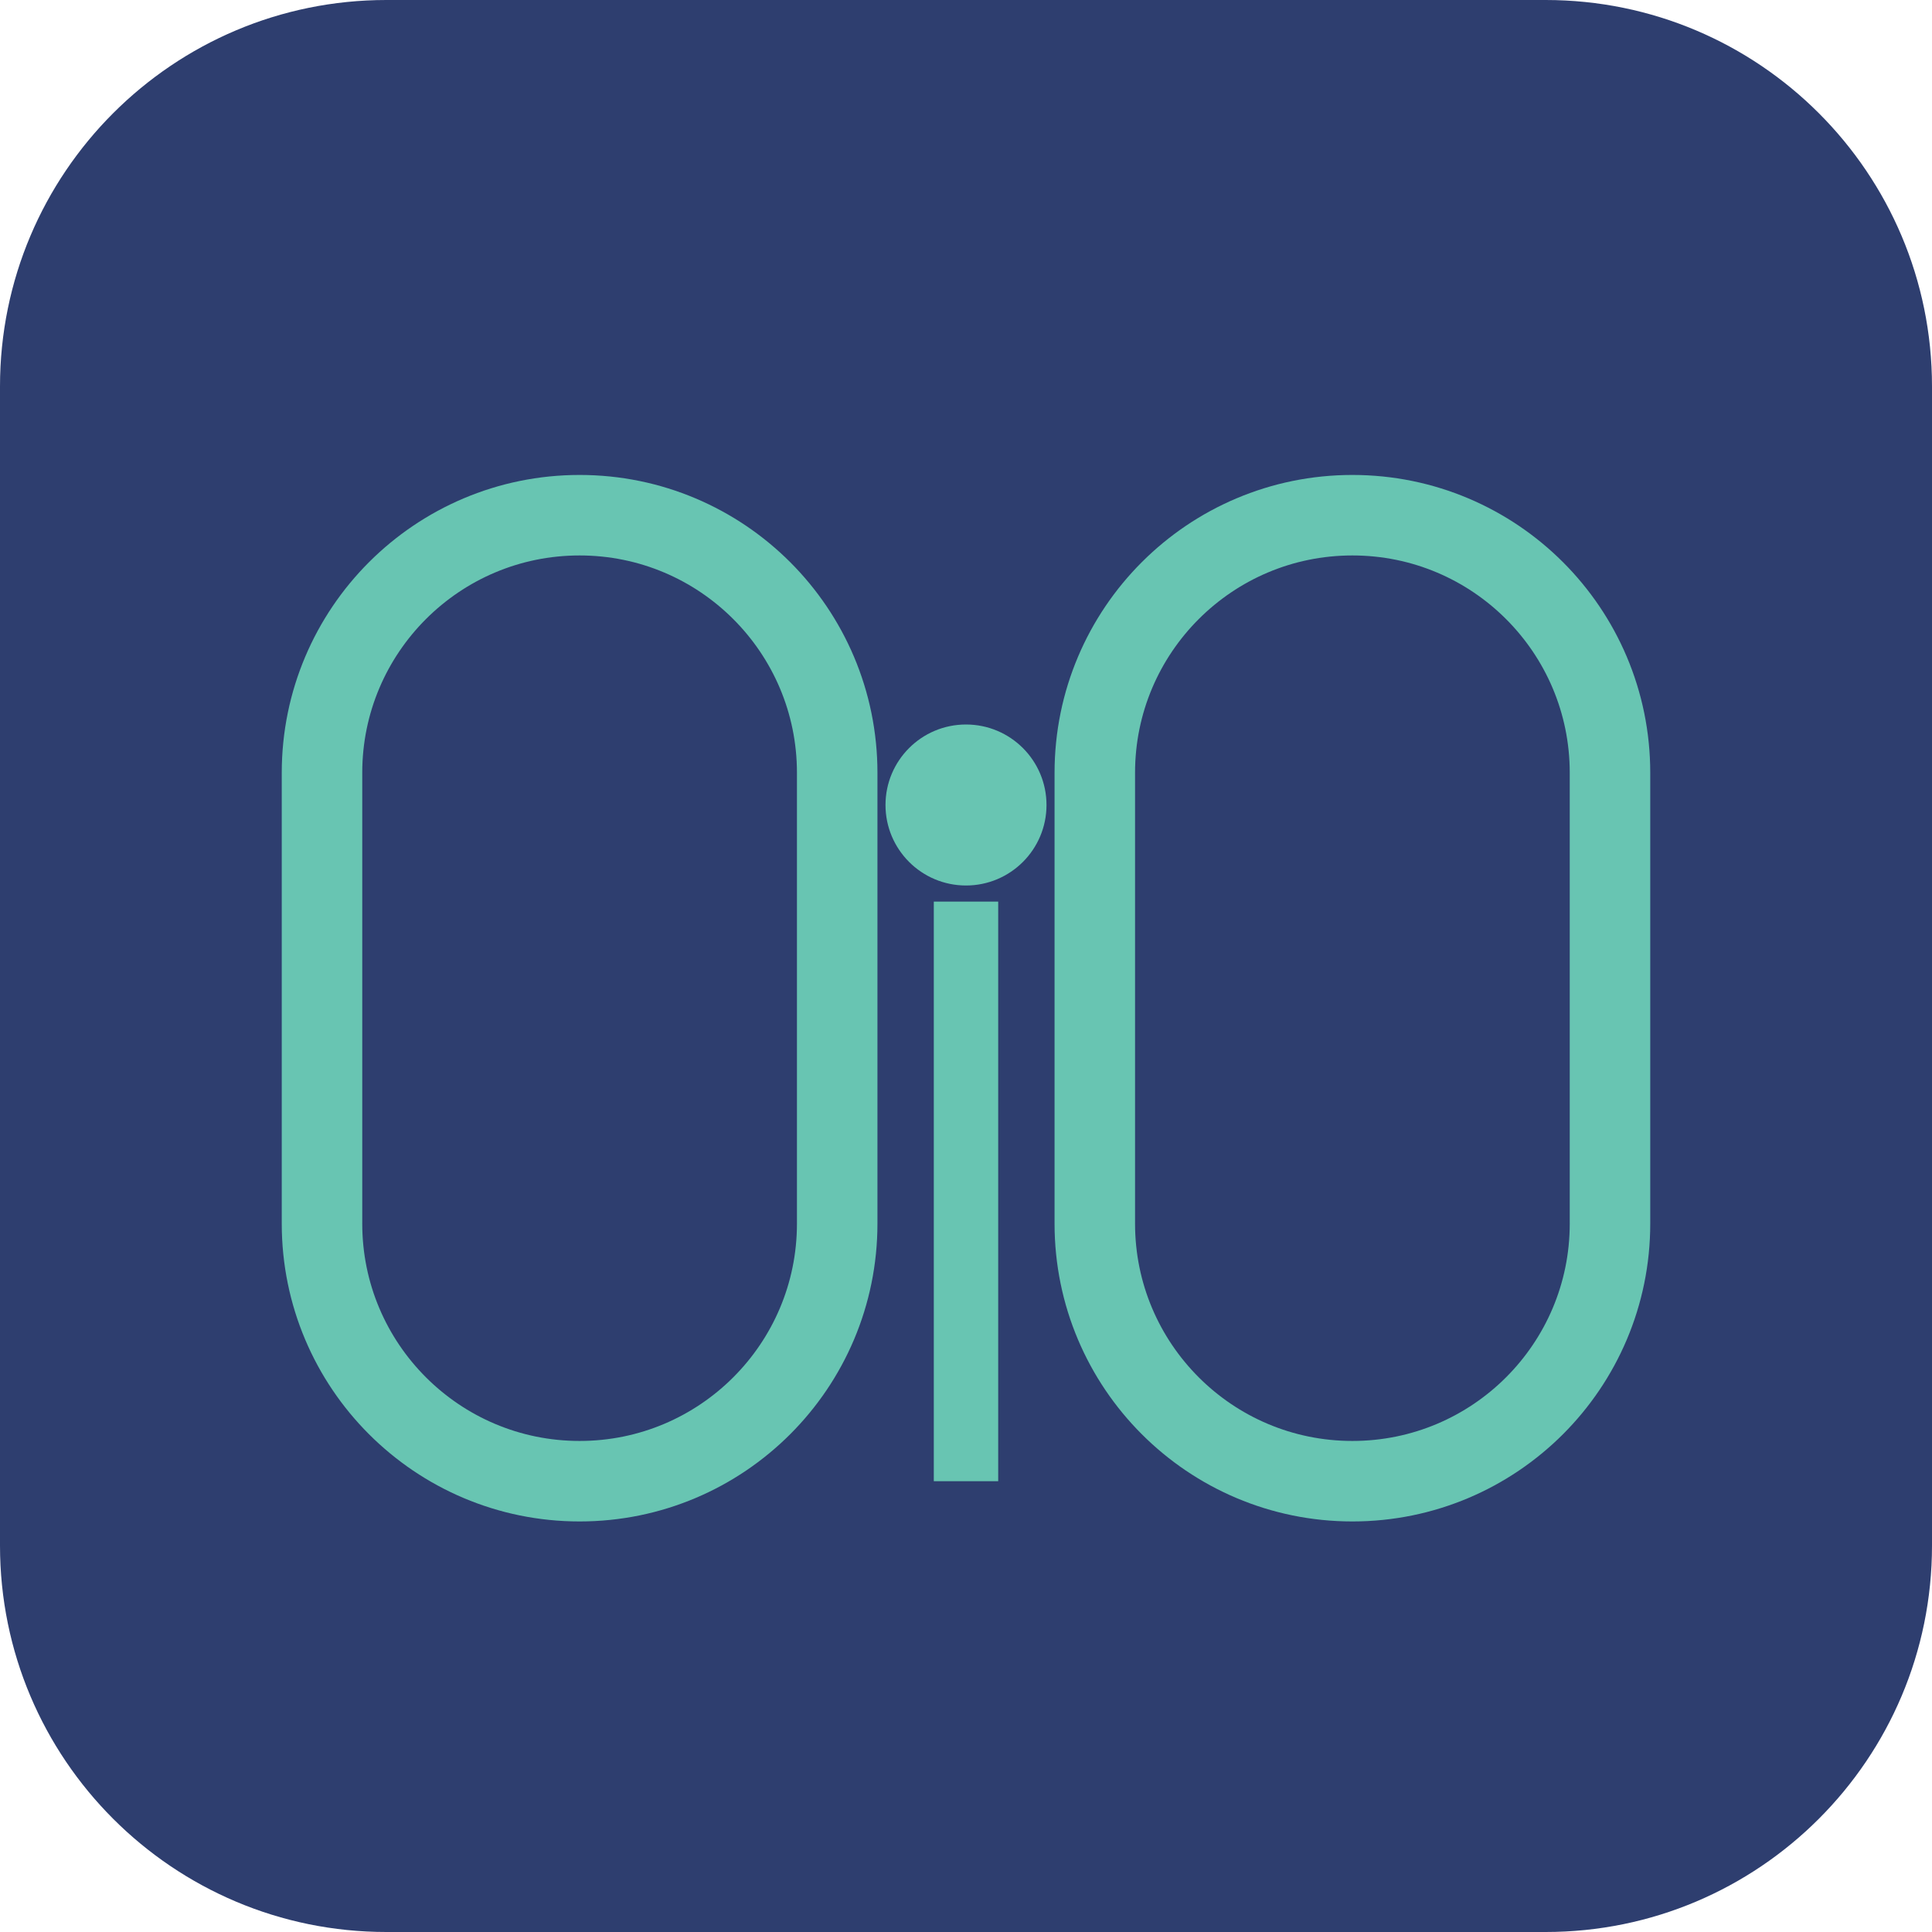
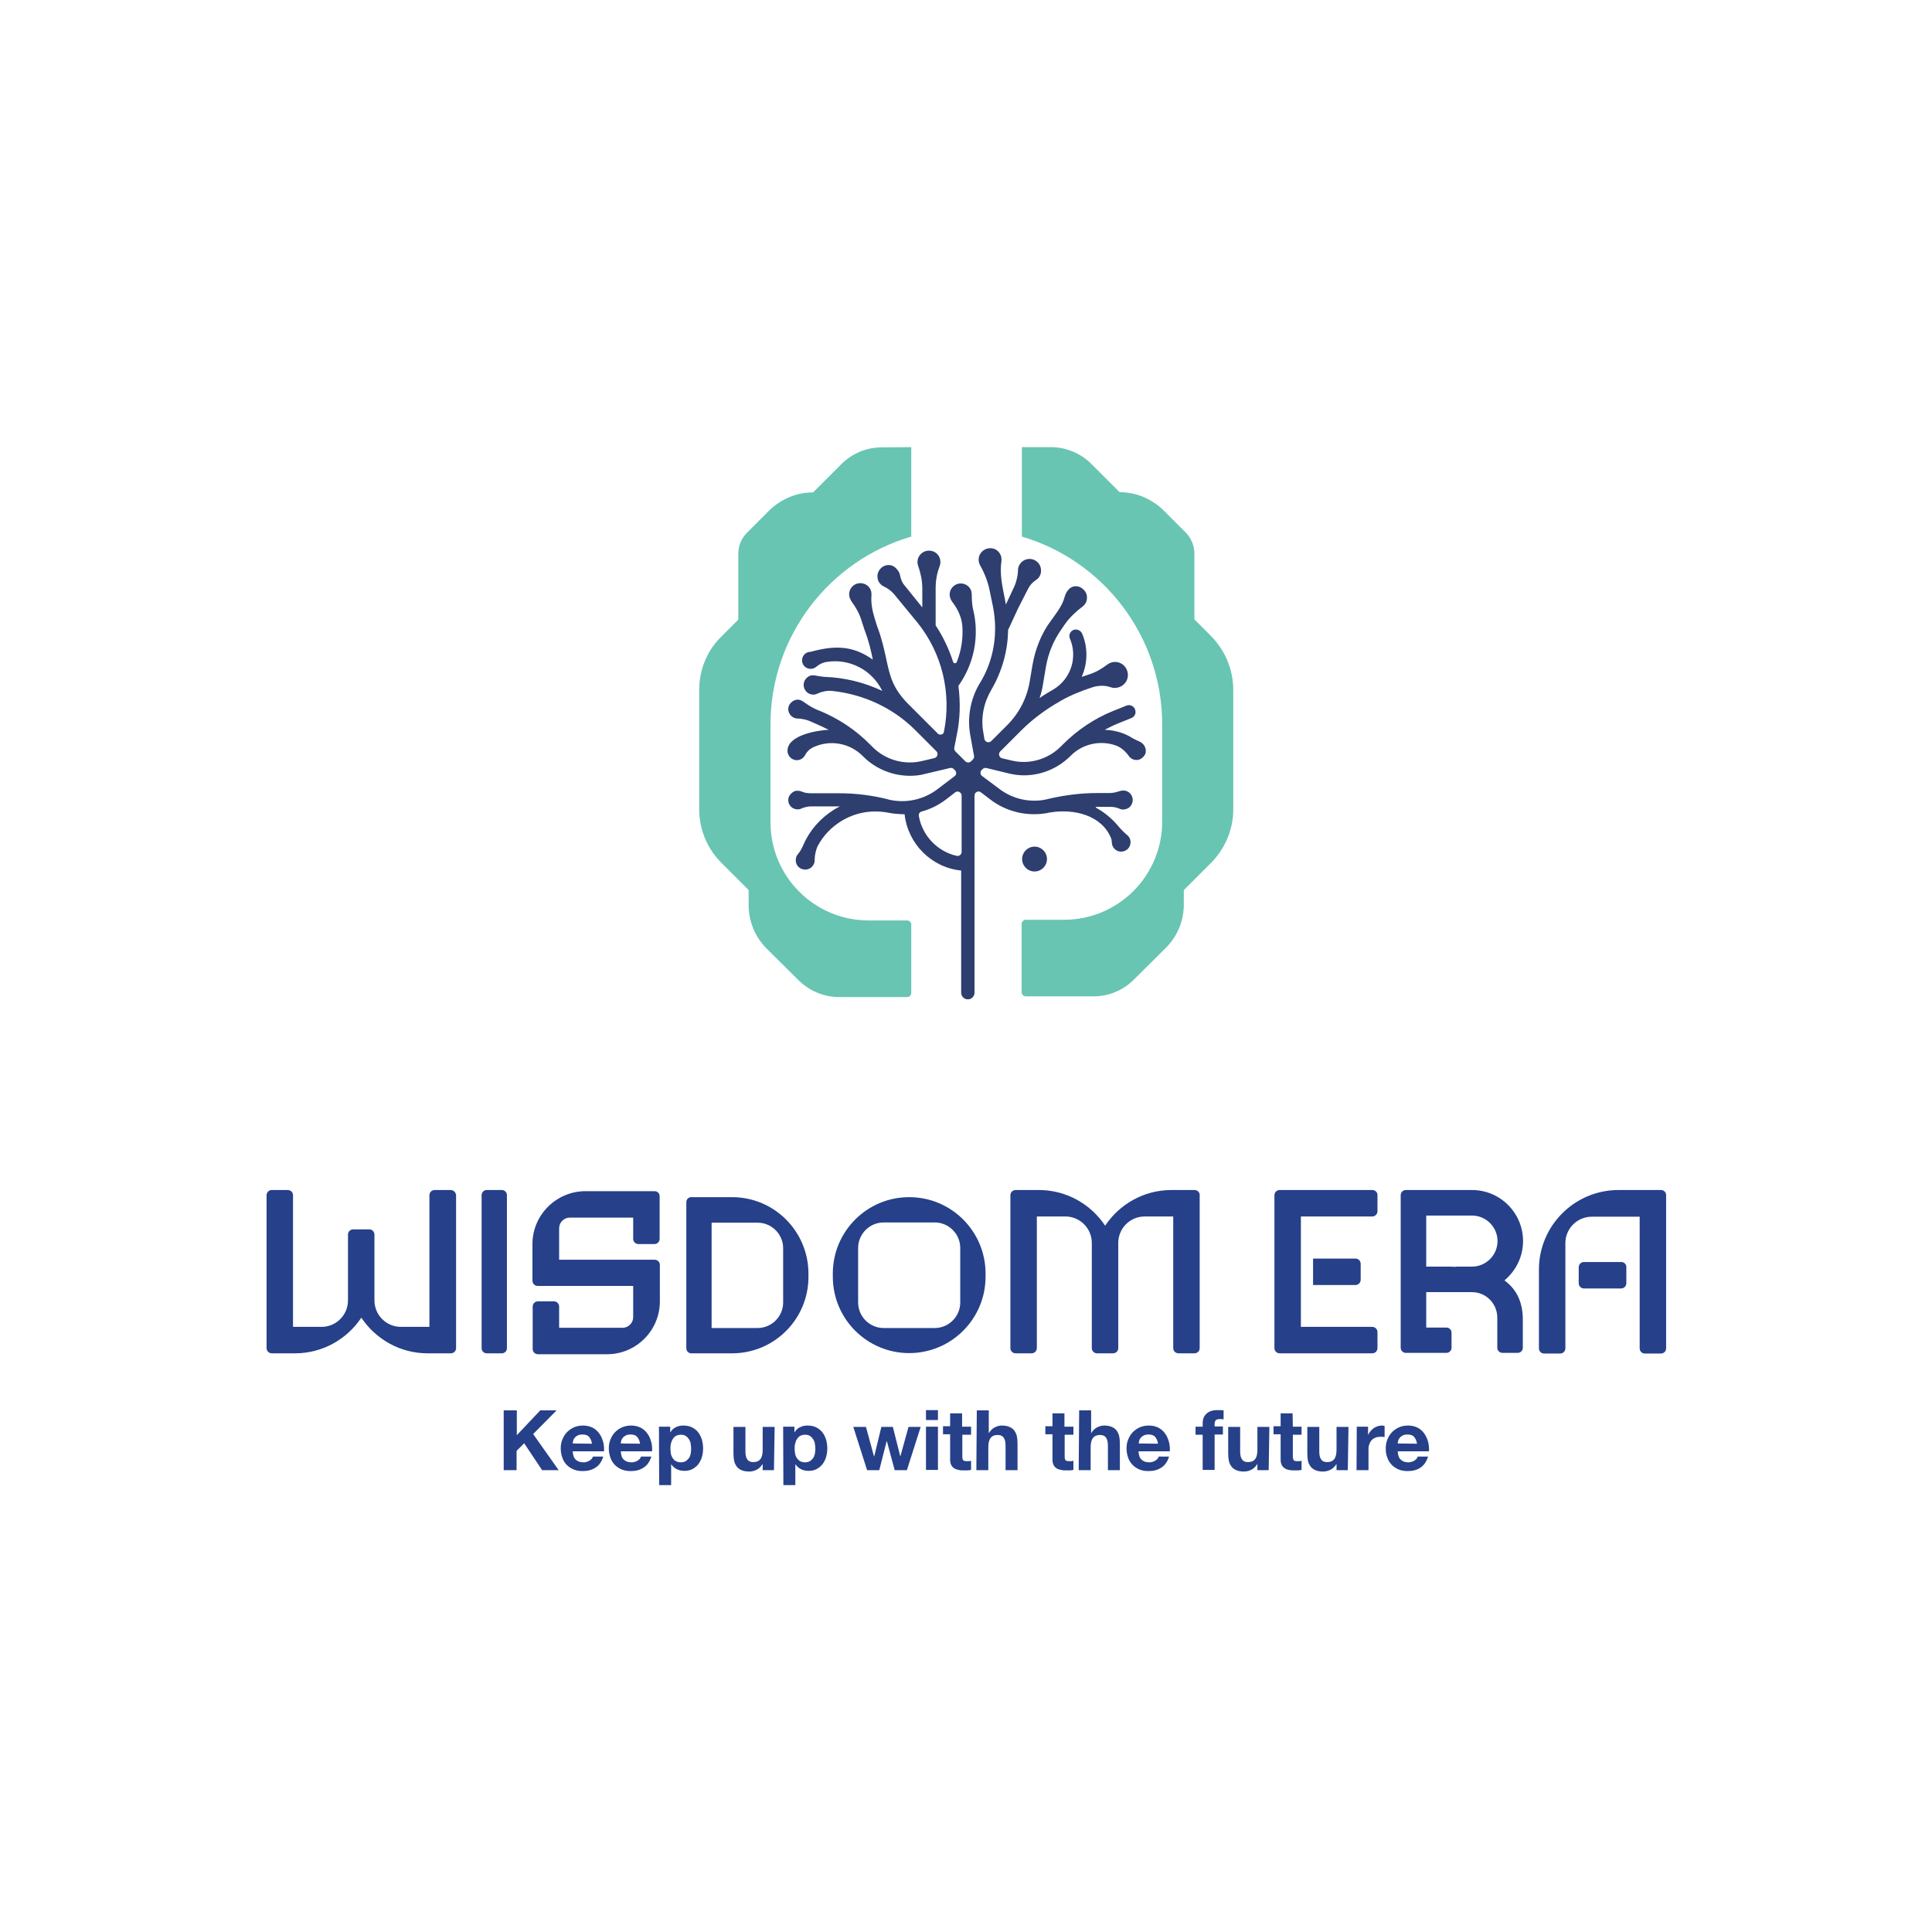
- <svg xmlns="http://www.w3.org/2000/svg" viewBox="0 0 60 60" fill="none">
-   <rect width="60" height="60" rx="12" fill="#2E3E6F" />
-   <rect x="10" y="16" width="16" height="30" rx="8" stroke="#68C5B2" stroke-width="2.5" fill="none" />
-   <rect x="34" y="16" width="16" height="30" rx="8" stroke="#68C5B2" stroke-width="2.5" fill="none" />
-   <line x1="30" y1="46" x2="30" y2="28" stroke="#68C5B2" stroke-width="2" />
-   <circle cx="30" cy="25" r="2.5" fill="#68C5B2" />
+ <svg xmlns="http://www.w3.org/2000/svg" version="1.1" id="Layer_1" x="0px" y="0px" viewBox="0 0 840 840" style="enable-background:new 0 0 840 840;" xml:space="preserve" width="840" height="840">
+   <style type="text/css">
+ 	.st0{fill:#26408A;}
+ 	.st1{fill:#2D3E6F;}
+ 	.st2{fill:#68C5B2;}
+ </style>
+   <g>
+     <path class="st0" d="M219,613.2h5.7v10.8l10.2-10.8h7.1l-10.2,10.3l11.1,15.7h-7.2l-7.8-11.7l-3.3,3.3v8.4H219V613.2L219,613.2z" />
+     <path class="st0" d="M249,631c0.1,1.7,0.5,2.9,1.3,3.6c0.8,0.8,1.9,1.2,3.4,1.2c1,0,1.9-0.3,2.7-0.8s1.2-1.1,1.4-1.7h4.5   c-0.7,2.2-1.8,3.8-3.4,4.8c-1.5,1-3.3,1.5-5.5,1.5c-1.5,0-2.8-0.2-4-0.7c-1.2-0.5-2.2-1.2-3-2s-1.5-1.9-1.9-3.1s-0.7-2.5-0.7-4   s0.2-2.7,0.7-3.9s1.1-2.3,2-3.2s1.9-1.6,3-2.1s2.5-0.8,3.9-0.8c1.6,0,3,0.3,4.2,0.9s2.2,1.5,2.9,2.5c0.8,1,1.3,2.2,1.7,3.6   s0.5,2.7,0.4,4.2L249,631L249,631z M257.4,627.7c-0.2-1.3-0.7-2.3-1.3-3s-1.6-1-2.8-1c-0.8,0-1.5,0.1-2.1,0.4c-0.6,0.3-1,0.6-1.3,1   s-0.6,0.8-0.7,1.3s-0.2,0.9-0.2,1.2L257.4,627.7L257.4,627.7z" />
+     <path class="st0" d="M269.9,631c0.1,1.7,0.5,2.9,1.3,3.6c0.8,0.8,1.9,1.2,3.4,1.2c1,0,1.9-0.3,2.7-0.8s1.2-1.1,1.4-1.7h4.5   c-0.7,2.2-1.8,3.8-3.4,4.8c-1.5,1-3.3,1.5-5.5,1.5c-1.5,0-2.8-0.2-4-0.7c-1.2-0.5-2.2-1.2-3-2c-0.8-0.9-1.5-1.9-1.9-3.1   s-0.7-2.5-0.7-4s0.2-2.7,0.7-3.9s1.1-2.3,2-3.2s1.9-1.6,3-2.1c1.2-0.5,2.5-0.8,3.9-0.8c1.6,0,3,0.3,4.2,0.9s2.2,1.5,2.9,2.5   c0.8,1,1.3,2.2,1.7,3.6s0.5,2.7,0.4,4.2L269.9,631L269.9,631z M278.3,627.7c-0.2-1.3-0.7-2.3-1.3-3s-1.6-1-2.8-1   c-0.8,0-1.5,0.1-2.1,0.4c-0.5,0.3-1,0.6-1.3,1s-0.6,0.8-0.7,1.3s-0.2,0.9-0.2,1.2L278.3,627.7L278.3,627.7z" />
+     <path class="st0" d="M286.5,620.3h4.9v2.4h0.1c0.6-1,1.4-1.8,2.4-2.2c1-0.5,2-0.7,3.2-0.7c1.5,0,2.8,0.3,3.8,0.8s2,1.3,2.7,2.2   c0.7,0.9,1.2,2,1.6,3.2c0.3,1.2,0.5,2.5,0.5,3.8c0,1.3-0.2,2.5-0.5,3.6c-0.3,1.2-0.9,2.2-1.5,3.1c-0.7,0.9-1.5,1.6-2.6,2.2   s-2.2,0.8-3.6,0.8c-1.1,0-2.2-0.2-3.2-0.7c-1-0.5-1.8-1.2-2.4-2.1h-0.1v9h-5.2L286.5,620.3L286.5,620.3z M296,635.8   c0.9,0,1.6-0.2,2.1-0.5s1-0.8,1.4-1.3s0.6-1.2,0.8-1.9c0.1-0.7,0.2-1.5,0.2-2.2s-0.1-1.5-0.2-2.2s-0.4-1.4-0.8-2s-0.8-1-1.4-1.4   s-1.3-0.5-2.1-0.5s-1.6,0.2-2.1,0.5c-0.6,0.3-1,0.8-1.4,1.4s-0.6,1.2-0.8,2s-0.2,1.5-0.2,2.2s0.1,1.5,0.2,2.2s0.4,1.3,0.8,1.9   s0.8,1,1.4,1.3S295.2,635.8,296,635.8L296,635.8z" />
+     <path class="st0" d="M336.5,639.2h-4.9v-2.6h-0.1c-0.7,1.1-1.5,1.9-2.5,2.4c-1,0.5-2.1,0.8-3.2,0.8c-1.4,0-2.5-0.2-3.4-0.6   c-0.9-0.4-1.6-0.9-2.1-1.6s-0.9-1.5-1.1-2.4c-0.2-1-0.3-2-0.3-3.2v-11.6h5.2V631c0,1.5,0.2,2.7,0.8,3.5c0.5,0.8,1.4,1.2,2.6,1.2   c1.4,0,2.4-0.4,3.1-1.3s1-2.2,1-4.1v-9.9h5.2L336.5,639.2L336.5,639.2z" />
+     <path class="st0" d="M340.5,620.3h4.9v2.4h0.1c0.6-1,1.4-1.8,2.4-2.2c1-0.5,2-0.7,3.2-0.7c1.5,0,2.8,0.3,3.8,0.8s2,1.3,2.7,2.2   c0.7,0.9,1.2,2,1.6,3.2c0.3,1.2,0.5,2.5,0.5,3.8c0,1.3-0.2,2.5-0.5,3.6c-0.3,1.2-0.9,2.2-1.5,3.1c-0.7,0.9-1.5,1.6-2.6,2.2   s-2.2,0.8-3.6,0.8c-1.1,0-2.2-0.2-3.2-0.7c-1-0.5-1.8-1.2-2.4-2.1h-0.1v9h-5.2L340.5,620.3L340.5,620.3z M350,635.8   c0.9,0,1.6-0.2,2.1-0.5s1-0.8,1.4-1.3s0.6-1.2,0.8-1.9c0.1-0.7,0.2-1.5,0.2-2.2s-0.1-1.5-0.2-2.2s-0.4-1.4-0.8-2s-0.8-1-1.4-1.4   s-1.3-0.5-2.1-0.5s-1.6,0.2-2.1,0.5c-0.6,0.3-1,0.8-1.4,1.4s-0.6,1.2-0.8,2s-0.2,1.5-0.2,2.2s0.1,1.5,0.2,2.2s0.4,1.3,0.8,1.9   c0.4,0.5,0.8,1,1.4,1.3S349.1,635.8,350,635.8L350,635.8z" />
+     <path class="st0" d="M394.3,639.2H389l-3.4-12.6h-0.1l-3.2,12.6H377l-6-18.8h5.5l3.5,12.8h0.1l3.1-12.8h5l3.2,12.7h0.1l3.5-12.7   h5.3L394.3,639.2L394.3,639.2z" />
+     <path class="st0" d="M407.8,617.4h-5.2v-4.3h5.2V617.4z M402.6,620.3h5.2v18.8h-5.2V620.3z" />
+     <path class="st0" d="M418.4,620.3h3.8v3.5h-3.8v9.3c0,0.9,0.1,1.5,0.4,1.8s0.9,0.4,1.8,0.4c0.6,0,1.1,0,1.6-0.2v4   c-0.4,0.1-0.9,0.1-1.5,0.2c-0.5,0-1.1,0-1.6,0c-0.8,0-1.6,0-2.3-0.2s-1.4-0.3-1.9-0.7c-0.5-0.3-1-0.8-1.3-1.4   c-0.3-0.6-0.5-1.3-0.5-2.3v-11.1h-3.1v-3.5h3.1v-5.6h5.2V620.3L418.4,620.3z" />
+     <path class="st0" d="M424.7,613.2h5.2v9.8h0.1c0.7-1.1,1.5-1.9,2.5-2.4c1-0.5,2-0.8,3-0.8c1.4,0,2.5,0.2,3.4,0.6   c0.9,0.4,1.6,0.9,2.1,1.6s0.9,1.5,1.1,2.4c0.2,1,0.3,2,0.3,3.2v11.6h-5.2v-10.6c0-1.5-0.2-2.7-0.8-3.5c-0.5-0.8-1.4-1.2-2.6-1.2   c-1.4,0-2.4,0.4-3.1,1.3s-1,2.2-1,4.1v9.9h-5.2L424.7,613.2L424.7,613.2z" />
+     <path class="st0" d="M462.9,620.3h3.8v3.5h-3.8v9.3c0,0.9,0.1,1.5,0.4,1.8s0.9,0.4,1.8,0.4c0.6,0,1.1,0,1.6-0.2v4   c-0.4,0.1-0.9,0.1-1.5,0.2c-0.5,0-1.1,0-1.6,0c-0.8,0-1.6,0-2.3-0.2s-1.4-0.3-1.9-0.7c-0.5-0.3-1-0.8-1.3-1.4   c-0.3-0.6-0.5-1.3-0.5-2.3v-11.1h-3.1v-3.5h3.1v-5.6h5.2V620.3L462.9,620.3z" />
+     <path class="st0" d="M469.2,613.2h5.2v9.8h0.1c0.7-1.1,1.5-1.9,2.5-2.4c1-0.5,2-0.8,3-0.8c1.4,0,2.5,0.2,3.4,0.6   c0.9,0.4,1.6,0.9,2.1,1.6s0.9,1.5,1.1,2.4c0.2,1,0.3,2,0.3,3.2v11.6h-5.2v-10.6c0-1.5-0.2-2.7-0.8-3.5c-0.5-0.8-1.4-1.2-2.6-1.2   c-1.4,0-2.4,0.4-3.1,1.3s-1,2.2-1,4.1v9.9h-5.2L469.2,613.2L469.2,613.2z" />
+     <path class="st0" d="M495,631c0.1,1.7,0.5,2.9,1.3,3.6c0.8,0.8,1.9,1.2,3.4,1.2c1,0,1.9-0.3,2.7-0.8s1.2-1.1,1.4-1.7h4.5   c-0.7,2.2-1.8,3.8-3.4,4.8c-1.5,1-3.3,1.5-5.5,1.5c-1.5,0-2.8-0.2-4-0.7c-1.2-0.5-2.2-1.2-3-2c-0.8-0.9-1.5-1.9-1.9-3.1   s-0.7-2.5-0.7-4s0.2-2.7,0.7-3.9s1.1-2.3,2-3.2s1.9-1.6,3-2.1c1.2-0.5,2.5-0.8,3.9-0.8c1.6,0,3,0.3,4.2,0.9s2.2,1.5,2.9,2.5   c0.8,1,1.3,2.2,1.7,3.6s0.5,2.7,0.4,4.2L495,631L495,631z M503.5,627.7c-0.2-1.3-0.7-2.3-1.3-3s-1.6-1-2.8-1   c-0.8,0-1.5,0.1-2.1,0.4c-0.5,0.3-1,0.6-1.3,1s-0.6,0.8-0.7,1.3s-0.2,0.9-0.2,1.2L503.5,627.7L503.5,627.7z" />
+     <path class="st0" d="M522.9,623.8h-3.1v-3.5h3.1v-1.5c0-0.8,0.1-1.6,0.4-2.3c0.2-0.7,0.7-1.3,1.2-1.8c0.5-0.5,1.2-0.9,2-1.2   s1.7-0.4,2.8-0.4c0.5,0,0.9,0,1.4,0c0.5,0,0.9,0.1,1.3,0.1v3.9c-0.6-0.1-1.3-0.1-1.9-0.1c-0.7,0-1.2,0.2-1.5,0.5   c-0.3,0.3-0.5,0.9-0.5,1.6v1.1h3.6v3.5h-3.6v15.4h-5.2L522.9,623.8L522.9,623.8z" />
+     <path class="st0" d="M551.6,639.2h-4.9v-2.6h-0.1c-0.7,1.1-1.5,1.9-2.5,2.4s-2.1,0.8-3.2,0.8c-1.4,0-2.5-0.2-3.4-0.6   c-0.9-0.4-1.6-0.9-2.1-1.6s-0.9-1.5-1.1-2.4c-0.2-1-0.3-2-0.3-3.2v-11.6h5.2V631c0,1.5,0.2,2.7,0.8,3.5c0.5,0.8,1.3,1.2,2.6,1.2   c1.4,0,2.4-0.4,3.1-1.3s1-2.2,1-4.1v-9.9h5.2L551.6,639.2L551.6,639.2z" />
+     <path class="st0" d="M562.1,620.3h3.8v3.5h-3.8v9.3c0,0.9,0.2,1.5,0.4,1.8s0.9,0.4,1.8,0.4c0.6,0,1.1,0,1.6-0.2v4   c-0.4,0.1-0.9,0.1-1.5,0.2c-0.5,0-1.1,0-1.6,0c-0.8,0-1.6,0-2.3-0.2c-0.7-0.1-1.3-0.3-1.9-0.7c-0.5-0.3-1-0.8-1.3-1.4   c-0.3-0.6-0.5-1.3-0.5-2.3v-11.1h-3.1v-3.5h3.1v-5.6h5.2L562.1,620.3L562.1,620.3z" />
+     <path class="st0" d="M586,639.2h-4.9v-2.6H581c-0.7,1.1-1.5,1.9-2.5,2.4s-2.1,0.8-3.2,0.8c-1.4,0-2.5-0.2-3.4-0.6   c-0.9-0.4-1.6-0.9-2.1-1.6s-0.9-1.5-1.1-2.4c-0.2-1-0.3-2-0.3-3.2v-11.6h5.2V631c0,1.5,0.2,2.7,0.8,3.5c0.5,0.8,1.3,1.2,2.6,1.2   c1.4,0,2.4-0.4,3.1-1.3s1-2.2,1-4.1v-9.9h5.2L586,639.2L586,639.2z" />
+     <path class="st0" d="M589.9,620.3h4.9v3.5h0.1c0.2-0.6,0.6-1.1,1-1.6s0.9-0.9,1.4-1.3c0.5-0.3,1.1-0.6,1.7-0.8   c0.6-0.2,1.2-0.3,1.9-0.3c0.4,0,0.8,0.1,1.1,0.2v4.8c-0.2,0-0.5-0.1-0.9-0.1s-0.7,0-1,0c-1,0-1.8,0.2-2.4,0.5   c-0.7,0.3-1.2,0.8-1.6,1.3c-0.4,0.5-0.7,1.2-0.9,1.9s-0.2,1.5-0.2,2.3v8.5h-5.2L589.9,620.3L589.9,620.3z" />
+     <path class="st0" d="M607.7,631c0.1,1.7,0.5,2.9,1.3,3.6c0.8,0.8,1.9,1.2,3.3,1.2c1,0,1.9-0.3,2.7-0.8s1.2-1.1,1.4-1.7h4.5   c-0.7,2.2-1.8,3.8-3.3,4.8c-1.5,1-3.3,1.5-5.5,1.5c-1.5,0-2.8-0.2-4-0.7c-1.2-0.5-2.2-1.2-3-2c-0.8-0.9-1.5-1.9-1.9-3.1   c-0.5-1.2-0.7-2.5-0.7-4s0.2-2.7,0.7-3.9s1.1-2.3,2-3.2s1.9-1.6,3-2.1s2.5-0.8,3.9-0.8c1.6,0,3,0.3,4.2,0.9s2.2,1.5,2.9,2.5   s1.3,2.2,1.7,3.6c0.3,1.3,0.5,2.7,0.4,4.2L607.7,631L607.7,631z M616.1,627.7c-0.2-1.3-0.7-2.3-1.3-3s-1.6-1-2.8-1   c-0.8,0-1.5,0.1-2.1,0.4c-0.5,0.3-1,0.6-1.3,1s-0.6,0.8-0.7,1.3s-0.2,0.9-0.2,1.2L616.1,627.7L616.1,627.7z" />
+   </g>
+   <g>
+     <path class="st0" d="M654.1,556.7c4.9-4.1,8.1-10.2,8.1-17.1l0,0c0-12.2-9.9-22.2-22.2-22.2h-28.8c-1.2,0-2.2,1-2.2,2.2v33.2   c0,0,0,0,0,0V586c0,1.2,1,2.2,2.2,2.2v0h17.7c1.2,0,2.2-1,2.2-2.2v-6.6c0-1.2-1-2.2-2.2-2.2h-8.8v-15.4c0,0,0,0,0,0h13.3   c0,0,0,0,0,0h6.6c0,0,0,0,0,0c6.1,0,11,5,11,11.1V586c0,1.2,1,2.2,2.2,2.2h6.7c1.2,0,2.2-1,2.2-2.2v-11.8   C662.2,566,659.2,560.4,654.1,556.7L654.1,556.7z M620.1,550.7v-22.2c0,0,0,0,0,0H640c6.1,0,11.1,5,11.1,11.1l0,0   c0,6.1-5,11.1-11.1,11.1h-6.6c-0.2,0-0.4,0-0.6,0.1c-1.3-0.1-2.6-0.1-3.9-0.1H620.1L620.1,550.7z" />
+     <path class="st0" d="M340.5,553.6C340.5,553.6,340.5,553.6,340.5,553.6c0,0.4,0,0.7,0,0.9s0,0.5,0,0.9c0,0,0,0,0,0c0,0.3,0,0.2,0,0   c0,0,0,0,0,0V553.6C340.5,553.6,340.5,553.6,340.5,553.6C340.5,553.4,340.5,553.4,340.5,553.6L340.5,553.6z" />
+     <path class="st0" d="M318.3,520.5h-17.7c0,0-0.1,0-0.1,0c-1.2,0-2.1,1-2.1,2.2l0,0v63.5l0,0c0,1.2,1,2.2,2.1,2.2c0,0,0.1,0,0.1,0   h17.7c18.3,0,33.1-14.8,33.2-33c0,0,0,0,0,0v-1.8c0,0,0,0,0,0C351.4,535.3,336.6,520.5,318.3,520.5L318.3,520.5z M340.5,556.1v10.2   c0,6.1-5,11.1-11.1,11.1h-20v-45.8h20c6.1,0,11.1,5,11.1,11.1v10.5c0,0.1,0,0.2,0,0.3l0,0v1.9l0,0c0,0.1,0,0.2,0,0.3V556.1   L340.5,556.1z" />
+     <path class="st0" d="M417.5,553.6C417.5,553.6,417.5,553.6,417.5,553.6c0,0.4,0,0.7,0,0.9s0,0.5,0,0.9c0,0,0,0,0,0c0,0.3,0,0.2,0,0   c0,0,0,0,0,0c0-0.3,0-0.6,0-0.9S417.5,553.9,417.5,553.6C417.5,553.6,417.5,553.6,417.5,553.6C417.5,553.4,417.5,553.3,417.5,553.6   L417.5,553.6z" />
+     <path class="st0" d="M395.3,520.5c-18.3,0-33.1,14.8-33.2,33c0,0,0,0,0,0v1.8c0,0,0,0,0,0c0.1,18.2,14.9,33,33.2,33   s33.1-14.8,33.2-33c0,0,0,0,0,0v-1.8c0,0,0,0,0,0C428.4,535.3,413.6,520.5,395.3,520.5z M417.5,556.1v10.2c0,6.1-5,11.1-11.1,11.1   h-22.2c-6.1,0-11.1-5-11.1-11.1v-10.9l0,0v-1.9l0,0v-10.9c0-6.1,5-11.1,11.1-11.1h22.2c6.1,0,11.1,5,11.1,11.1v10.9l0,0v1.9l0,0   V556.1L417.5,556.1z" />
+     <path class="st0" d="M373.1,555.4C373.1,555.4,373.1,555.4,373.1,555.4c0-0.4,0-0.7,0-0.9s0-0.5,0-0.9c0,0,0,0,0,0c0-0.3,0-0.2,0,0   c0,0,0,0,0,0c0,0.3,0,0.6,0,0.9S373.1,555.1,373.1,555.4C373.1,555.4,373.1,555.4,373.1,555.4C373.1,555.6,373.1,555.7,373.1,555.4   L373.1,555.4z" />
+     <path class="st0" d="M284.6,517.9h-30c-12.7,0-23.1,10.3-23.1,23v15.9c0,1.3,1,2.3,2.3,2.3h41.5v13.6c0,2.5-2.1,4.6-4.6,4.6h-27.6   c0,0,0,0,0,0v-9.2c0-1.3-1-2.3-2.3-2.3h-6.9c-1.3,0-2.3,1-2.3,2.3v18.4c0,1.3,1,2.3,2.3,2.3h30c12.7,0,23-10.3,23-23V550   c0-1.3-1-2.3-2.3-2.3h-41.5V534c0-2.5,2.1-4.6,4.6-4.6h27.6c0,0,0,0,0,0v9.2c0,1.3,1,2.3,2.3,2.3h6.9c1.3,0,2.3-1,2.3-2.3v-18.4   C286.9,519,285.9,517.9,284.6,517.9L284.6,517.9z" />
+     <path class="st0" d="M722.2,517.4h-18.5c-19.1,0-34.6,15.5-34.6,34.6v34.2c0,1.3,1,2.3,2.3,2.3h6.9c1.3,0,2.3-1,2.3-2.3   c0-5.1,0-9.2,0-9.2v-36.5c0-6.4,5.2-11.5,11.5-11.5h20.8v27.7l0,0v29.5c0,1.3,1,2.3,2.3,2.3h6.9c1.3,0,2.3-1,2.3-2.3v-66.4   C724.5,518.4,723.4,517.4,722.2,517.4L722.2,517.4z" />
+     <path class="st0" d="M704.9,548.7h-16.2c-1.3,0-2.3,1-2.3,2.3v6.9c0,1.3,1,2.3,2.3,2.3h16.1c1.3,0,2.3-1,2.3-2.3l0-6.9   C707.2,549.8,706.2,548.7,704.9,548.7L704.9,548.7z" />
+     <path class="st0" d="M570.9,547.2l0,11.5h18.4c1.3,0,2.3-1,2.3-2.3v-6.9c0-1.3-1-2.3-2.3-2.3L570.9,547.2L570.9,547.2z" />
+     <path class="st0" d="M596.7,517.4h-40.3c-1.3,0-2.3,1-2.3,2.3v66.4c0,1.3,1,2.3,2.3,2.3h6.9c0,0,0,0,0,0h33.3c1.3,0,2.3-1,2.3-2.3   v-6.9c0-1.3-1-2.3-2.3-2.3h-31v-48l0,0h31c1.3,0,2.3-1,2.3-2.3v-6.9C599,518.5,598,517.4,596.7,517.4L596.7,517.4z" />
+     <path class="st0" d="M195.9,517.4H189c-1.3,0-2.3,1-2.3,2.3v29.5l0,0v27.7h-12.4c-6.4,0-11.5-5.2-11.5-11.5v-19.6c0-0.9,0-4.6,0-9   c0-1.3-1-2.3-2.3-2.3h-6.9c-1.3,0-2.3,1-2.3,2.3c0,4.4,0,8.2,0,9v19.6c0,6.4-5.2,11.5-11.5,11.5h-12.4v-27.7l0,0v-29.5   c0-1.3-1-2.3-2.3-2.3h-6.9c-1.3,0-2.3,1-2.3,2.3v66.4c0,1.3,1,2.3,2.3,2.3h10.1c12,0,22.6-6.2,28.8-15.5   c6.2,9.3,16.8,15.5,28.8,15.5h10.1c1.3,0,2.3-1,2.3-2.3v-66.4C198.2,518.4,197.2,517.4,195.9,517.4L195.9,517.4z" />
+     <path class="st0" d="M519.4,517.4h-10.1c-12,0-22.6,6.2-28.8,15.5c-6.2-9.3-16.8-15.5-28.8-15.5h-10.1c-1.3,0-2.3,1-2.3,2.3v66.4   c0,1.3,1,2.3,2.3,2.3h6.9c1.3,0,2.3-1,2.3-2.3v-29.5l0,0v-27.7h12.4c6.4,0,11.5,5.2,11.5,11.5v36.7c0,0.9,0,4.6,0,9   c0,1.3,1,2.3,2.3,2.3h6.9c1.3,0,2.3-1,2.3-2.3c0-4.4,0-8.2,0-9v-36.7c0-6.4,5.2-11.5,11.5-11.5h12.4v27.7l0,0v29.5   c0,1.3,1,2.3,2.3,2.3h6.9c1.3,0,2.3-1,2.3-2.3v-66.4C521.7,518.4,520.6,517.4,519.4,517.4L519.4,517.4z" />
+     <path class="st0" d="M211.6,517.4h6.6c1.2,0,2.2,1,2.2,2.2v66.6c0,1.2-1,2.2-2.2,2.2h-6.6c-1.2,0-2.2-1-2.2-2.2v-66.6   C209.4,518.4,210.4,517.4,211.6,517.4z" />
+   </g>
+   <path class="st1" d="M495.6,322.5c-1.1-0.5-2.2-1-3.3-1.6c-2.1-1.4-6.2-3.4-12-3.6c1.9-1,3.9-2,5.9-2.8l5.7-2.3  c1.5-0.6,2.2-2.2,1.6-3.7l0-0.1c-0.6-1.5-2.3-2.2-3.8-1.6s-3.6,1.5-5.7,2.3c-8.2,3.3-15.6,8.3-21.9,14.6l-0.9,0.9c0,0,0,0,0,0l0,0  c-5.5,5.5-13.6,7.9-21.2,6.1l-4.3-1c-1.3-0.3-1.8-2-0.8-3l7.2-7.2c0,0,0,0,0,0l1.8-1.8c5.1-5.1,10.8-9.3,17-12.8l0,0  c0,0,0.1,0,0.1-0.1c4.4-2.5,9.1-4.4,14-6c2.6-0.8,5.4-0.9,7.9,0c0.8,0.3,1.8,0.4,2.8,0.2c2.3-0.4,4.2-2.2,4.6-4.5  c0.6-3.6-2.1-6.7-5.5-6.7c-1.2,0-2.4,0.4-3.3,1.1c-2.5,1.9-5.2,3.5-8.2,4.4c-1,0.3-2,0.7-3,1c2.6-5.9,2.8-12.7,0.2-18.8  c-0.7-1.6-2.7-2.3-4.2-1.4l0,0c-1.2,0.8-1.7,2.3-1.1,3.6c3.4,8,0.5,17.4-7.1,22c-2.1,1.2-4.1,2.4-6.1,3.8c0.7-2,1.2-4.1,1.5-6.2  l1.2-7.1c1-6.1,3.4-11.9,7-16.9l1.3-1.9c2.1-3,4.8-5.5,7.7-7.7c1.5-1.1,2.3-3.1,1.7-5.3c-0.4-1.5-2-3-3.6-3.4  c-3.2-0.7-5.2,1.8-6,4.8c-1,3.8-4.2,7.7-5.9,10.1c-4.2,5.6-6.8,12.4-8,19.3l-1.2,7.1c-1.2,7.2-4.6,13.8-9.8,19l-6,6l-0.9,0.9  c-1,1-2.7,0.5-3-0.9l-0.5-3c-1.1-6.3,0.2-12.7,3.4-18.2c4.7-8,7.3-17,7.4-26.2l4.4-9.5l4.4-8.6c0.8-1.5,1.9-2.7,3.3-3.6  c1.8-1.1,2.7-3.3,2-5.7c-0.5-1.6-1.8-2.8-3.4-3.3c-3.3-0.9-6.4,1.6-6.4,4.8v0c0,2-0.7,5-1.5,6.8l-3.8,8.1c0-0.3-0.1-0.6-0.1-0.9  l-1.1-5.6c-0.8-4.1-1.3-8.3-0.7-12.4c0.1-0.6,0-1.3-0.1-2c-0.5-1.7-1.8-3.1-3.5-3.5c-3.3-0.8-6.3,1.7-6.3,4.8c0,0.9,0.2,1.7,0.6,2.4  c1.8,3.2,3.2,6.6,4,10.2l1.6,7.7c2.3,11.4,0.5,23.4-5.6,33.3c-4.1,6.7-5.6,14.7-4.3,22.4l1.7,9.4c0.1,0.6-0.1,1.1-0.5,1.5l-0.8,0.8  c-0.7,0.7-1.8,0.7-2.5,0l-4.3-4.3c-0.4-0.4-0.6-1-0.5-1.6l1.1-5.6c1.5-7.1,1.6-14.3,0.7-21.3c6.9-9.7,9.2-21.8,6.4-33.2  c-0.5-2.1-0.6-4.3-0.6-6.5c0-0.5-0.1-1-0.2-1.5c-0.5-1.6-1.8-2.8-3.5-3.2c-3.1-0.7-5.9,1.7-5.9,4.7c0,1.1,0.4,2.1,1,3  c2.4,3.1,4.2,6.7,4.5,10.6c0.4,5.3-0.4,10.7-2.4,15.7c-0.3,0.8-1.4,0.7-1.6,0c-1.8-5.6-4.3-10.9-7.6-15.9v-16c0-3.3,0.5-6.5,1.7-9.6  c0.4-1,0.5-2.1,0.2-3.3c-0.5-1.7-1.7-2.9-3.4-3.4c-3.4-0.9-6.4,1.6-6.4,4.8c0,0.6,0.1,1.1,0.3,1.6c1.1,3.2,1.8,6.5,1.8,9.8v8.3  l-7.9-9.8c-1-1.2-1.5-2.7-1.8-4.3c-0.2-0.9-0.7-2-2-3.2c-0.7-0.6-1.5-1-2.4-1.1c-2.9-0.3-5.4,2-5.4,4.9c0,2,1.1,3.6,2.8,4.4  s3.2,1.9,4.4,3.3l10.2,12.4c10.7,13.3,14.9,30.7,11.5,47.5l0,0c-0.2,1.2-1.7,1.6-2.6,0.8l-5.6-5.6c0,0,0,0-0.1-0.1l-7.1-7.1  c-6.9-6.9-8.1-12.3-9.7-19.8c-0.9-4.1-1.9-8.8-4-14.3l-1-3.2c-1-3.3-1.7-6.7-1.4-10.1c0-0.6,0-1.2-0.2-1.9c-0.5-1.6-1.8-2.8-3.4-3.2  c-3.2-0.8-6.1,1.6-6.1,4.7c0,1.1,0.4,2,0.9,2.9c1.9,2.6,3.5,5.3,4.4,8.3l1.4,4.3c1.9,4.9,2.8,9.1,3.6,12.9  c-7.5-5.3-14.7-6.5-25.1-3.9c-0.5,0.1-2,0.5-2,0.5c-2.3,0-4.1,2.1-3.6,4.5c0.3,1.4,1.4,2.5,2.8,2.8c1.3,0.3,2.5-0.1,3.3-0.8  c1.3-1.1,2.9-1.9,4.5-2.1c9.7-1.6,19.7,3.3,24.2,12.6c-7.8-3.7-16.3-5.8-25-6.1c-1.4-0.1-2.7-0.3-4.1-0.6c-0.6-0.1-1.3-0.1-2,0  c-1.2,0.3-2.6,1.6-2.9,2.9c-0.8,2.8,1.3,5.4,4,5.4c0.6,0,1.2-0.1,1.7-0.4c2-0.9,4.2-1.4,6.4-1.2c13.6,1.4,26.5,7.3,36.2,17l9.2,9.2  c1,1,0.5,2.6-0.8,3l-5.5,1.3c-7.7,1.8-15.9-0.5-21.5-6.2l0,0c0,0,0,0,0,0l-0.9-0.9c-6.3-6.4-13.8-11.4-22.1-14.8l-0.6-0.2  c-2.4-1-4.5-2.3-6.5-3.8c-0.9-0.6-2-1-3.2-0.7c-1.4,0.3-2.9,1.7-3.2,3.2c-0.5,2.6,1.5,4.9,4,4.9c0,0,0.1,0,0.2,0  c2.2,0.1,4.4,0.7,6.4,1.7l0.7,0.3c2.1,0.9,4.2,1.9,6.2,2.9c-4.5,0.2-17.3,2.1-17.9,8.7c-0.2,2,1.1,3.9,3.1,4.4s3.8-0.6,4.6-2.2  c0.8-1.5,2.1-2.7,3.7-3.4c7-3.2,15.6-1.9,21.4,4l0,0l0,0c5.4,5.5,12.9,8.5,20.4,8.5c2.2,0,4.4-0.2,6.5-0.8l11-2.6  c0.6-0.1,1.2,0,1.6,0.5l0.5,0.5c0.8,0.8,0.7,2-0.2,2.6l-7.5,5.7c-6.1,4.6-13.9,6.2-21.3,4.4l-0.2-0.1c-6.9-1.7-13.9-2.6-21-2.6  h-12.4c-1.4,0-2.9-0.2-4.2-0.8c-0.8-0.3-1.7-0.4-2.6-0.2c-1.2,0.3-2.5,1.6-2.9,2.8c-0.8,2.8,1.3,5.2,3.9,5.2c0.6,0,1.2-0.1,1.7-0.4  c1.4-0.6,2.8-0.9,4.3-0.9h12.2c0,0,0,0,0,0.1c-0.9,0.4-1.7,0.9-2.5,1.4c-5.9,3.7-10.5,9-13.2,15.2c-0.6,1.5-1.4,2.9-2.4,4.1  c-0.8,0.9-1.1,2.2-0.8,3.6s1.4,2.5,2.8,2.9c2.8,0.8,5.3-1.3,5.3-3.9v-0.4c0-1.7,0.6-4.4,1.4-5.9c2.3-4.3,5.7-7.9,10-10.6  c6.1-3.8,13.3-5.1,20.3-3.8c0.8,0.1,1.6,0.3,2.4,0.4c1.2,0.1,3,0.3,4.1,0.3c0.3,0,0.6,0,0.9,0c1.4,12.9,11.7,23.2,24.6,24.5v53.1  c0,1.6,1.3,2.9,2.9,2.9l0,0c1.6,0,2.9-1.3,2.9-2.9v-85.7c0-1.5,1.7-2.3,2.8-1.4l4.2,3.2c5.4,4.1,12.1,6.3,18.8,6.3  c1.7,0,3.4-0.1,5.1-0.4h0.4l0.2-0.1c0.3-0.1,0.6-0.1,0.9-0.2h0.1c10.8-1.9,22.9,1.2,26.9,11.2c0.2,0.4,0.3,1.7,0.3,1.7  c0,2.6,2.5,4.7,5.2,3.9c1.4-0.4,2.5-1.5,2.8-2.9c0.4-1.6-0.1-3.1-1.2-4c-1.4-1.2-2.7-2.5-3.9-3.9c-2.8-3.4-6.1-6.1-9.9-8.2l0.1-0.3  h6c1.5,0,2.9,0.2,4.2,0.8c0.8,0.4,1.7,0.5,2.7,0.2c1.4-0.3,2.5-1.4,2.9-2.8c0.8-2.8-1.3-5.3-3.9-5.3c-0.5,0-1,0.1-1.4,0.2  c-1.5,0.5-3,0.9-4.6,0.9H477c-7,0-14.1,0.9-21,2.5l-0.8,0.2c-0.3,0.1-0.6,0.1-0.9,0.2H454l-0.2,0.1c-6.8,1.1-13.8-0.6-19.3-4.8  l-7.5-5.6c-0.9-0.6-0.9-1.9-0.2-2.6l0.4-0.4c0.4-0.4,1-0.6,1.6-0.5l9.9,2.4c2.1,0.5,4.3,0.8,6.5,0.8c7.5,0,14.8-3,20.2-8.4l0,0l0,0  c5.2-5.3,12.8-6.9,19.4-4.7c2.5,0.8,4.5,2.6,6,4.7c0.8,1.2,2.3,1.9,3.9,1.7c1.5-0.2,3.1-1.7,3.4-3.1  C498.5,325.2,497.3,323.3,495.6,322.5L495.6,322.5z M399.5,354.8c-0.2-0.9,0.4-1.8,1.3-2c3.8-1,7.3-2.8,10.5-5.2l4-3.1  c1.1-0.9,2.8,0,2.8,1.4v24.5c0,1.1-1.1,2-2.2,1.7C407.6,370.2,401,363.4,399.5,354.8L399.5,354.8z" />
+   <circle class="st1" cx="449.8" cy="373.5" r="5.4" />
+   <g>
+     <path class="st2" d="M396.2,194.4v38.9c-35.3,10.3-61.2,43-61.2,81.7v42.5c0,23.6,19.1,42.7,42.7,42.7h16.7c1,0,1.8,0.8,1.8,1.8   v29.7c0,1-0.8,1.8-1.8,1.8h-29.6c-6.5,0-12.8-2.6-17.5-7.2l-14-13.9c-5-5-7.8-11.8-7.8-18.8V387l-11.9-11.9   c-6.1-6.1-9.6-14.5-9.6-23.2v-52c0-8.7,3.4-17,9.6-23.1l7.4-7.4v-28.6c0-3.5,1.4-6.8,3.8-9.2l6.2-6.2l3.3-3.3   c2.5-2.5,5.5-4.5,8.8-5.9c3.2-1.4,6.8-2.1,10.4-2.1l12.3-12.3c4.7-4.7,11-7.3,17.7-7.3L396.2,194.4L396.2,194.4z" />
+     <path class="st2" d="M536.2,299.9v52c0,8.7-3.5,17-9.6,23.2L514.7,387v6.3c0,7.1-2.8,13.8-7.8,18.8l-14,13.9   c-4.6,4.6-10.9,7.2-17.5,7.2H446c-1,0-1.8-0.8-1.8-1.8v-29.7c0-1,0.8-1.8,1.8-1.8h16.6c23.6,0,42.7-19.1,42.7-42.7V315   c0-38.6-25.7-71.3-61-81.7v-38.9h12.5c6.6,0,13,2.6,17.7,7.3l12.3,12.3c3.6,0,7.1,0.7,10.4,2.1c3.2,1.4,6.2,3.3,8.8,5.9l3.3,3.3   l6.2,6.2c2.4,2.4,3.8,5.8,3.8,9.2v28.6l7.4,7.4C532.7,282.9,536.2,291.2,536.2,299.9L536.2,299.9z" />
+   </g>
</svg>
